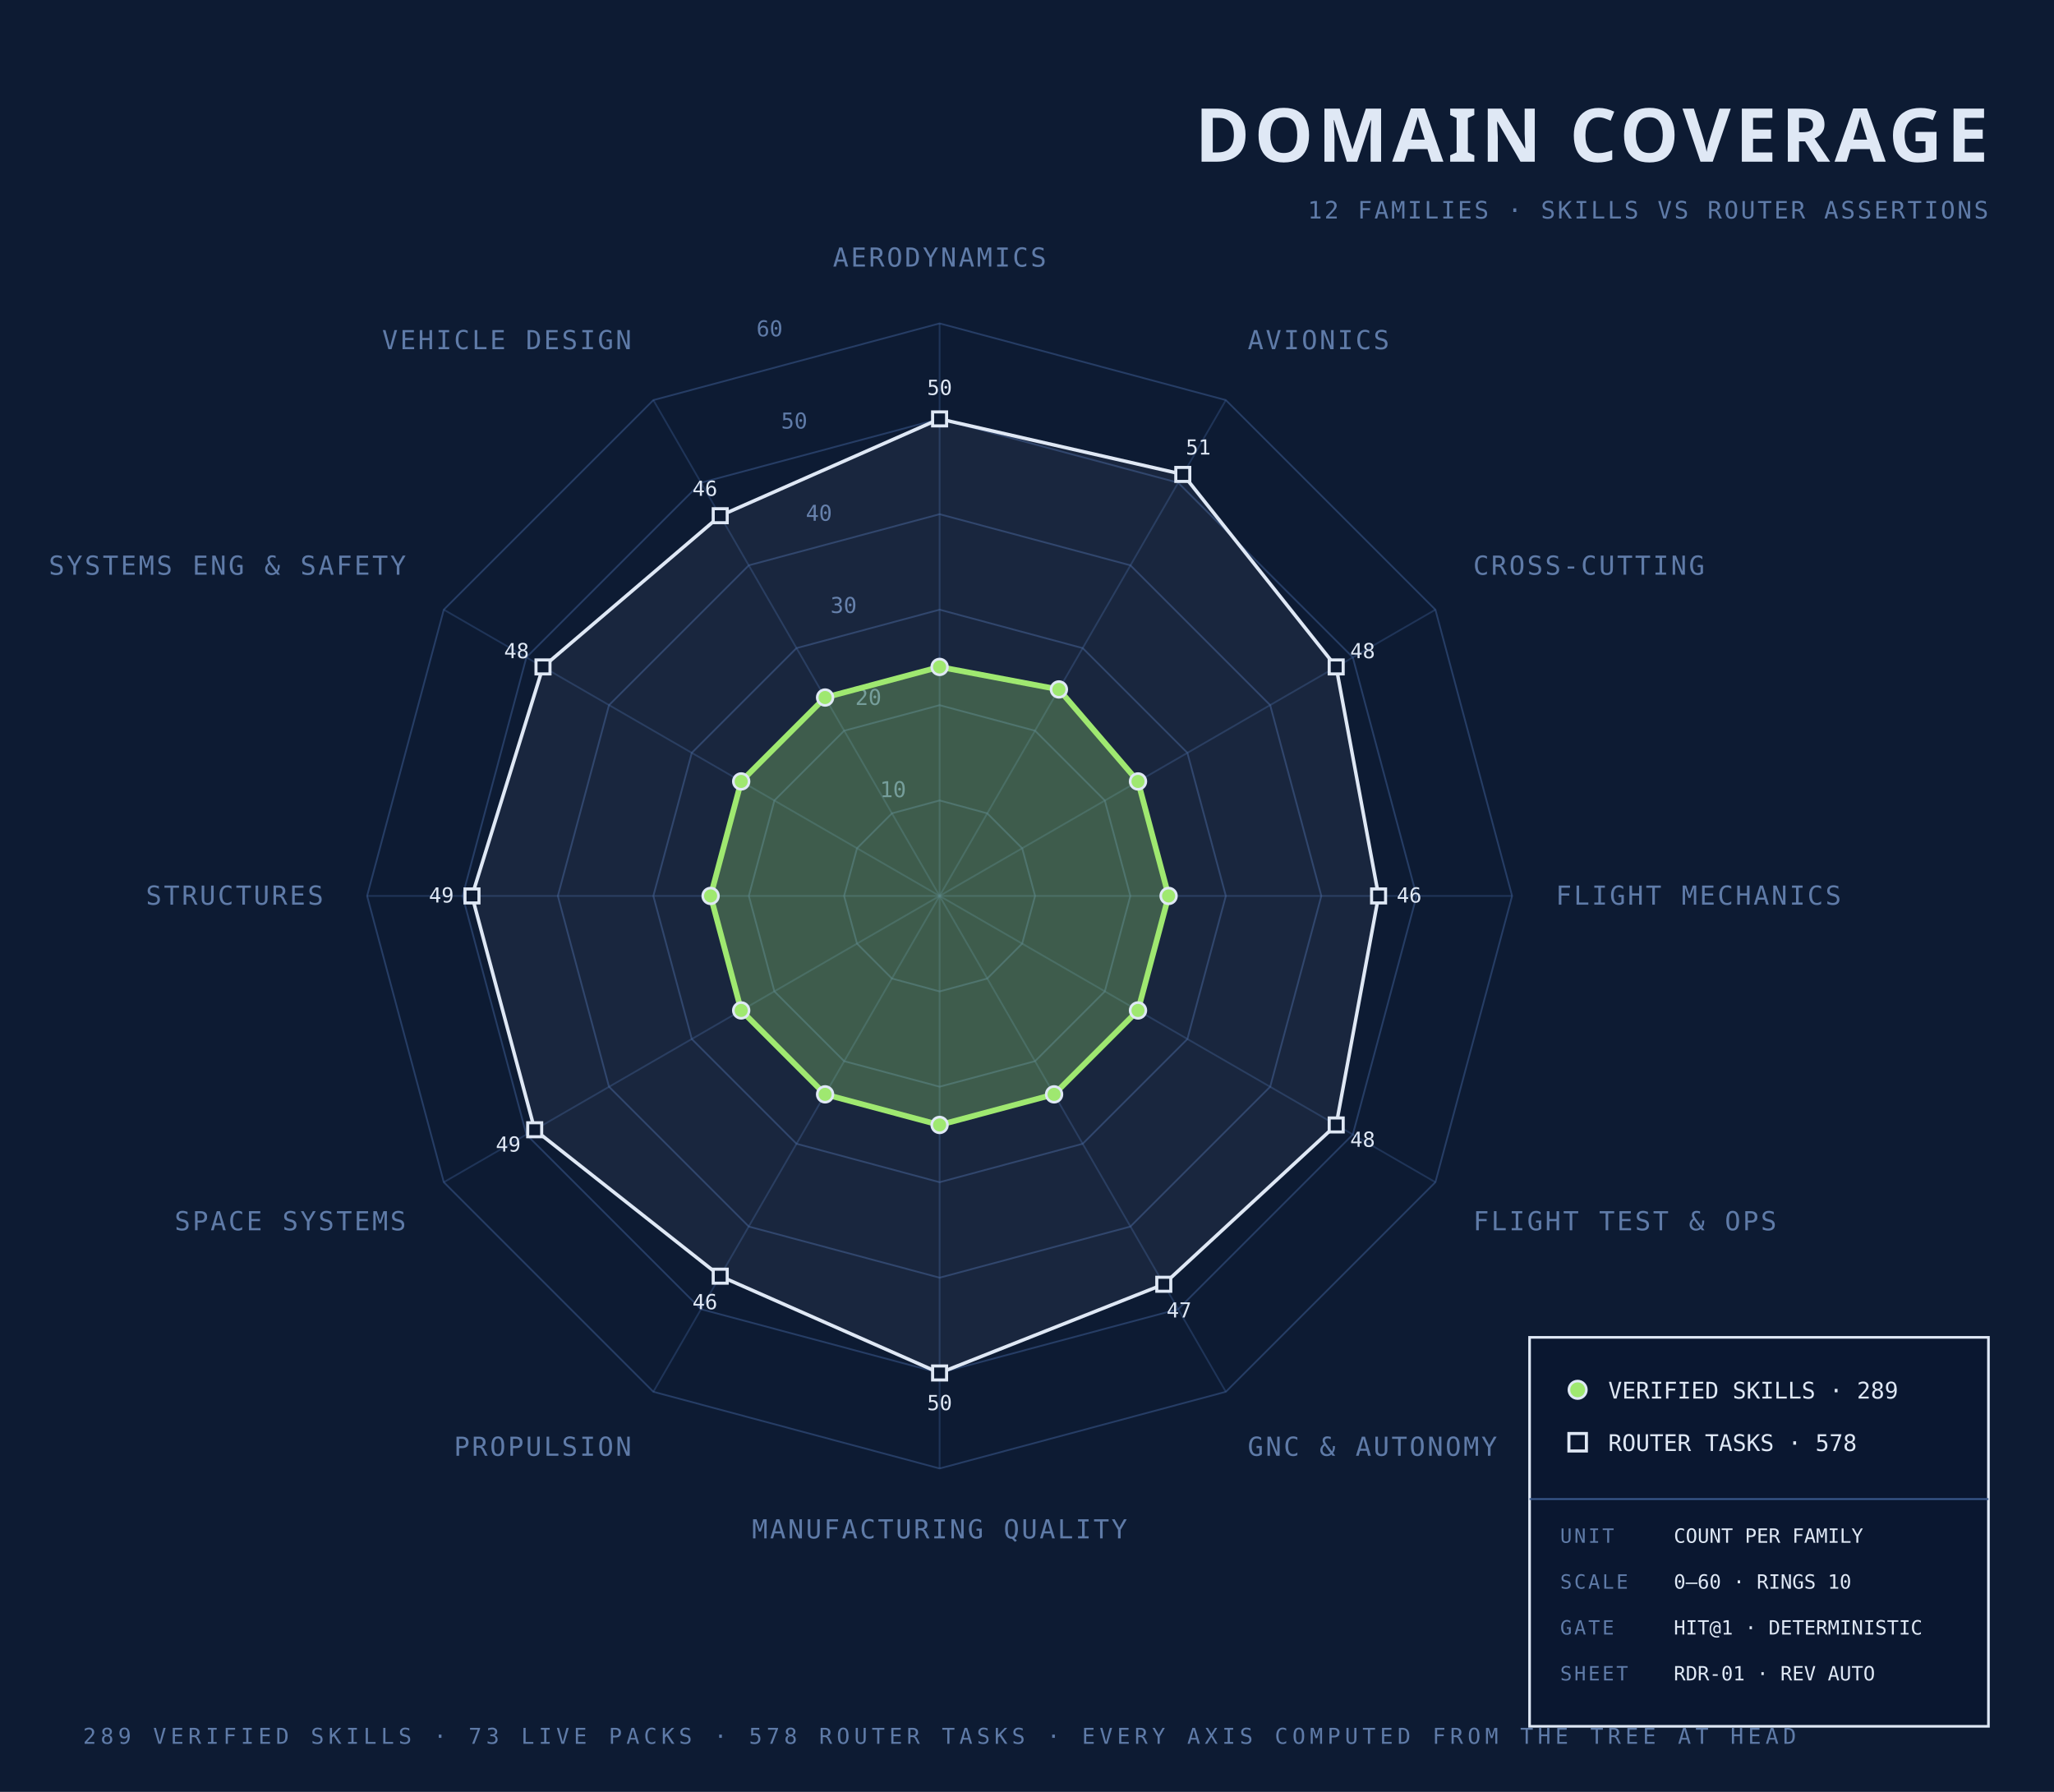
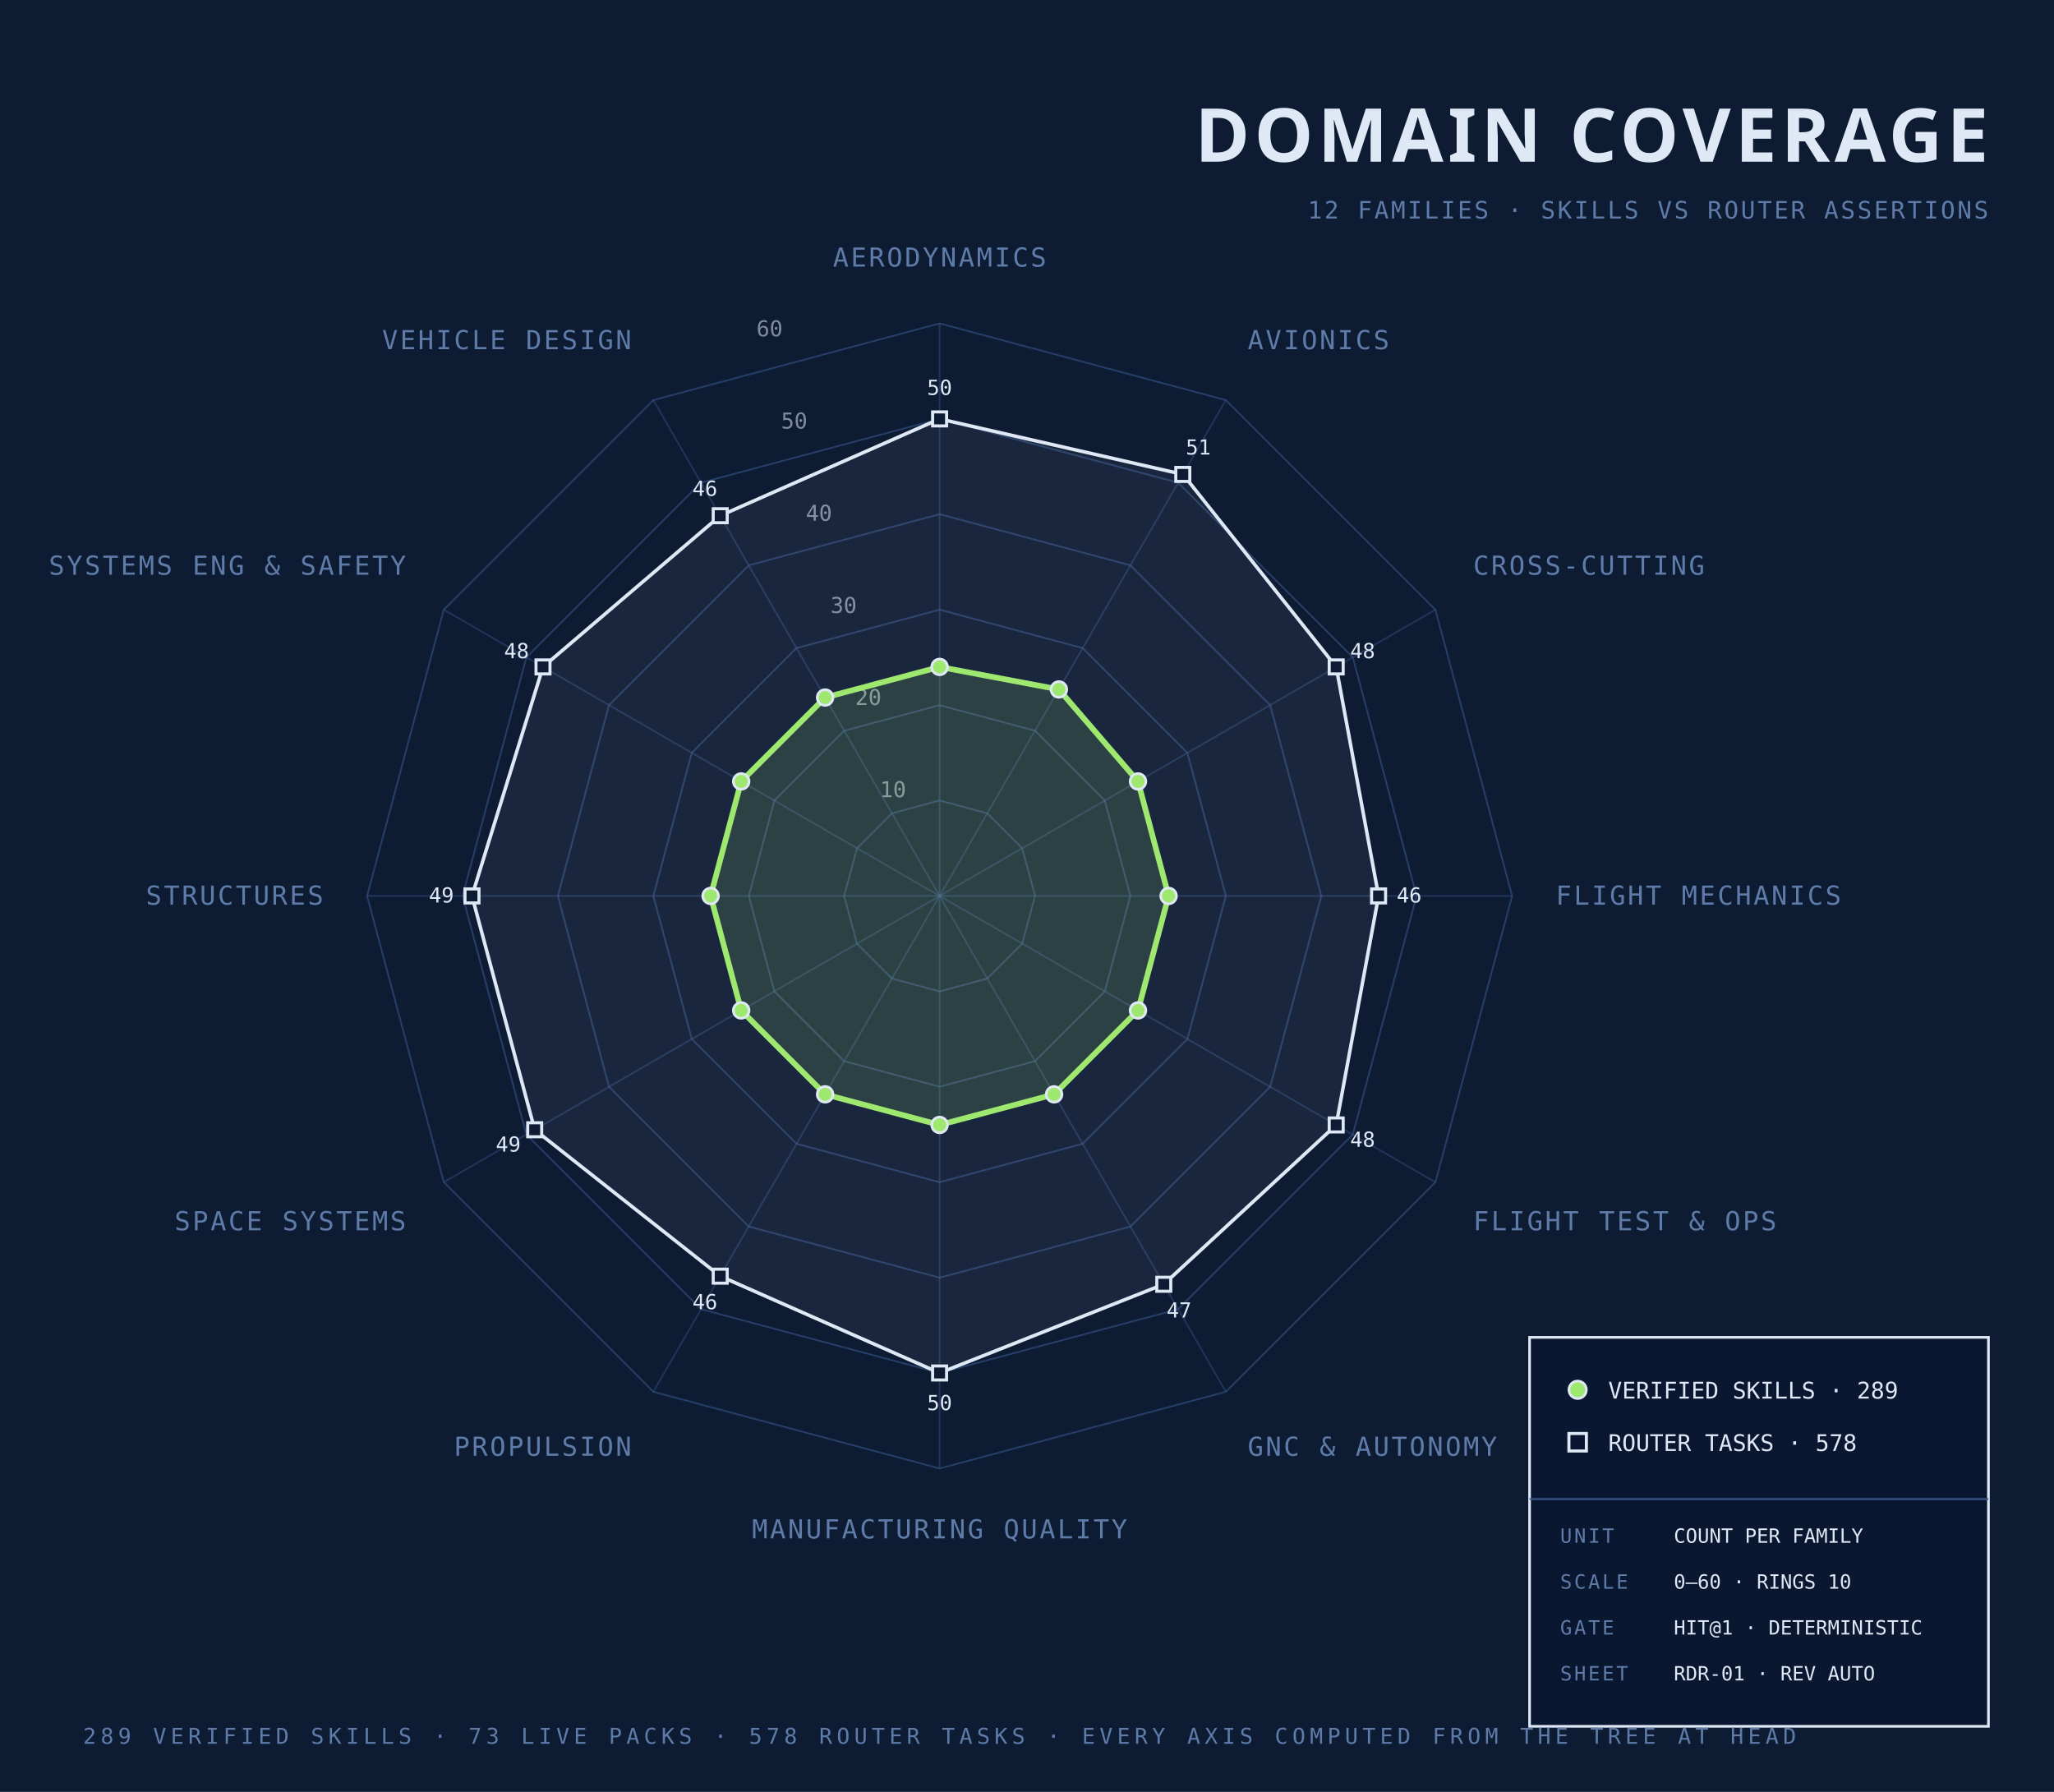
<svg xmlns="http://www.w3.org/2000/svg" width="940" height="820" viewBox="0 0 940 820">
  <style>
    .mono { font-family: "JetBrains Mono", "IBM Plex Mono", "Menlo", monospace; }
    .cond { font-family: "Barlow Condensed", "DIN Condensed", "Arial Narrow", sans-serif; font-weight: 700; text-transform: uppercase; }
+     .serif { font-family: "Instrument Serif", Georgia, serif; font-style: italic; }
  </style>
  <rect width="940" height="820" fill="#0d1b33" />
  <polygon points="430.0,366.3 451.8,372.2 467.8,388.2 473.7,410.0 467.8,431.8 451.8,447.8 430.0,453.7 408.2,447.8 392.2,431.8 386.3,410.0 392.2,388.2 408.2,372.2" fill="none" stroke="#3a5a8f" stroke-width="0.8" stroke-opacity="0.55" />
  <polygon points="430.0,322.7 473.7,334.4 505.6,366.3 517.3,410.0 505.6,453.7 473.7,485.6 430.0,497.3 386.3,485.6 354.4,453.7 342.7,410.0 354.4,366.3 386.3,334.4" fill="none" stroke="#3a5a8f" stroke-width="0.8" stroke-opacity="0.55" />
  <polygon points="430.0,279.0 495.5,296.6 543.4,344.5 561.0,410.0 543.4,475.5 495.5,523.4 430.0,541.0 364.5,523.4 316.6,475.5 299.0,410.0 316.6,344.5 364.5,296.6" fill="none" stroke="#3a5a8f" stroke-width="0.8" stroke-opacity="0.55" />
  <polygon points="430.0,235.3 517.3,258.7 581.3,322.7 604.7,410.0 581.3,497.3 517.3,561.3 430.0,584.7 342.7,561.3 278.7,497.3 255.3,410.0 278.7,322.7 342.7,258.7" fill="none" stroke="#3a5a8f" stroke-width="0.8" stroke-opacity="0.55" />
  <polygon points="430.0,191.7 539.2,220.9 619.1,300.8 648.3,410.0 619.1,519.2 539.2,599.1 430.0,628.3 320.8,599.1 240.9,519.2 211.7,410.0 240.9,300.8 320.8,220.9" fill="none" stroke="#3a5a8f" stroke-width="0.8" stroke-opacity="0.55" />
  <polygon points="430.0,148.0 561.0,183.1 656.9,279.0 692.0,410.0 656.9,541.0 561.0,636.9 430.0,672.0 299.0,636.9 203.1,541.0 168.0,410.0 203.1,279.0 299.0,183.1" fill="none" stroke="#3a5a8f" stroke-width="0.8" stroke-opacity="0.55" />
  <line x1="430" y1="410" x2="430.0" y2="148.0" stroke="#3a5a8f" stroke-width="0.8" stroke-opacity="0.4" />
  <line x1="430" y1="410" x2="561.0" y2="183.1" stroke="#3a5a8f" stroke-width="0.8" stroke-opacity="0.4" />
  <line x1="430" y1="410" x2="656.9" y2="279.0" stroke="#3a5a8f" stroke-width="0.8" stroke-opacity="0.4" />
  <line x1="430" y1="410" x2="692.0" y2="410.0" stroke="#3a5a8f" stroke-width="0.8" stroke-opacity="0.4" />
  <line x1="430" y1="410" x2="656.9" y2="541.0" stroke="#3a5a8f" stroke-width="0.8" stroke-opacity="0.4" />
  <line x1="430" y1="410" x2="561.0" y2="636.9" stroke="#3a5a8f" stroke-width="0.8" stroke-opacity="0.4" />
  <line x1="430" y1="410" x2="430.0" y2="672.0" stroke="#3a5a8f" stroke-width="0.8" stroke-opacity="0.4" />
  <line x1="430" y1="410" x2="299.0" y2="636.9" stroke="#3a5a8f" stroke-width="0.8" stroke-opacity="0.4" />
  <line x1="430" y1="410" x2="203.1" y2="541.0" stroke="#3a5a8f" stroke-width="0.8" stroke-opacity="0.4" />
  <line x1="430" y1="410" x2="168.0" y2="410.0" stroke="#3a5a8f" stroke-width="0.8" stroke-opacity="0.4" />
  <line x1="430" y1="410" x2="203.1" y2="279.0" stroke="#3a5a8f" stroke-width="0.8" stroke-opacity="0.4" />
  <line x1="430" y1="410" x2="299.0" y2="183.1" stroke="#3a5a8f" stroke-width="0.8" stroke-opacity="0.4" />
-   <text class="mono" x="414.7" y="364.8" text-anchor="end" font-size="10" fill="#5f7ba8">10</text>
-   <text class="mono" x="403.4" y="322.6" text-anchor="end" font-size="10" fill="#5f7ba8">20</text>
-   <text class="mono" x="392.1" y="280.5" text-anchor="end" font-size="10" fill="#5f7ba8">30</text>
-   <text class="mono" x="380.8" y="238.3" text-anchor="end" font-size="10" fill="#5f7ba8">40</text>
-   <text class="mono" x="369.5" y="196.1" text-anchor="end" font-size="10" fill="#5f7ba8">50</text>
-   <text class="mono" x="358.2" y="153.9" text-anchor="end" font-size="10" fill="#5f7ba8">60</text>
+   <text class="mono" x="414.7" y="364.8" text-anchor="end" font-size="10" fill="#dfe8f5" opacity="0.55">10</text>
+   <text class="mono" x="403.4" y="322.6" text-anchor="end" font-size="10" fill="#dfe8f5" opacity="0.55">20</text>
+   <text class="mono" x="392.1" y="280.5" text-anchor="end" font-size="10" fill="#dfe8f5" opacity="0.55">30</text>
+   <text class="mono" x="380.8" y="238.3" text-anchor="end" font-size="10" fill="#dfe8f5" opacity="0.55">40</text>
+   <text class="mono" x="369.5" y="196.1" text-anchor="end" font-size="10" fill="#dfe8f5" opacity="0.55">50</text>
+   <text class="mono" x="358.2" y="153.9" text-anchor="end" font-size="10" fill="#dfe8f5" opacity="0.55">60</text>
  <text class="mono" x="430.0" y="122.0" text-anchor="middle" font-size="12" fill="#5f7ba8" letter-spacing="1">AERODYNAMICS</text>
  <text class="mono" x="571.0" y="159.8" text-anchor="start" font-size="12" fill="#5f7ba8" letter-spacing="1">AVIONICS</text>
  <text class="mono" x="674.2" y="263.0" text-anchor="start" font-size="12" fill="#5f7ba8" letter-spacing="1">CROSS-CUTTING</text>
  <text class="mono" x="712.0" y="414.0" text-anchor="start" font-size="12" fill="#5f7ba8" letter-spacing="1">FLIGHT MECHANICS</text>
  <text class="mono" x="674.2" y="563.0" text-anchor="start" font-size="12" fill="#5f7ba8" letter-spacing="1">FLIGHT TEST &amp; OPS</text>
  <text class="mono" x="571.0" y="666.2" text-anchor="start" font-size="12" fill="#5f7ba8" letter-spacing="1">GNC &amp; AUTONOMY</text>
  <text class="mono" x="430.0" y="704.0" text-anchor="middle" font-size="12" fill="#5f7ba8" letter-spacing="1">MANUFACTURING QUALITY</text>
  <text class="mono" x="289.0" y="666.2" text-anchor="end" font-size="12" fill="#5f7ba8" letter-spacing="1">PROPULSION</text>
  <text class="mono" x="185.8" y="563.0" text-anchor="end" font-size="12" fill="#5f7ba8" letter-spacing="1">SPACE SYSTEMS</text>
  <text class="mono" x="148.0" y="414.0" text-anchor="end" font-size="12" fill="#5f7ba8" letter-spacing="1">STRUCTURES</text>
  <text class="mono" x="185.8" y="263.0" text-anchor="end" font-size="12" fill="#5f7ba8" letter-spacing="1">SYSTEMS ENG &amp; SAFETY</text>
  <text class="mono" x="289.0" y="159.8" text-anchor="end" font-size="12" fill="#5f7ba8" letter-spacing="1">VEHICLE DESIGN</text>
  <polygon points="430.0,191.7 541.4,217.1 611.5,305.2 630.9,410.0 611.5,514.8 532.6,587.7 430.0,628.3 329.6,584.0 244.7,517.0 216.0,410.0 248.5,305.2 329.6,236.0" fill="#dfe8f5" fill-opacity="0.06" stroke="#dfe8f5" stroke-width="1.6" />
  <rect x="426.8" y="188.5" width="6.4" height="6.4" fill="#0d1b33" stroke="#dfe8f5" stroke-width="1.4" />
  <rect x="538.1" y="213.9" width="6.4" height="6.4" fill="#0d1b33" stroke="#dfe8f5" stroke-width="1.4" />
  <rect x="608.3" y="302.0" width="6.4" height="6.4" fill="#0d1b33" stroke="#dfe8f5" stroke-width="1.4" />
  <rect x="627.7" y="406.8" width="6.4" height="6.4" fill="#0d1b33" stroke="#dfe8f5" stroke-width="1.4" />
  <rect x="608.3" y="511.6" width="6.4" height="6.4" fill="#0d1b33" stroke="#dfe8f5" stroke-width="1.4" />
  <rect x="529.4" y="584.5" width="6.4" height="6.4" fill="#0d1b33" stroke="#dfe8f5" stroke-width="1.4" />
  <rect x="426.8" y="625.1" width="6.4" height="6.4" fill="#0d1b33" stroke="#dfe8f5" stroke-width="1.4" />
  <rect x="326.4" y="580.8" width="6.4" height="6.4" fill="#0d1b33" stroke="#dfe8f5" stroke-width="1.4" />
  <rect x="241.5" y="513.8" width="6.4" height="6.4" fill="#0d1b33" stroke="#dfe8f5" stroke-width="1.4" />
  <rect x="212.8" y="406.8" width="6.4" height="6.4" fill="#0d1b33" stroke="#dfe8f5" stroke-width="1.4" />
  <rect x="245.3" y="302.0" width="6.4" height="6.4" fill="#0d1b33" stroke="#dfe8f5" stroke-width="1.4" />
  <rect x="326.4" y="232.8" width="6.4" height="6.4" fill="#0d1b33" stroke="#dfe8f5" stroke-width="1.4" />
-   <polygon points="430.0,305.2 484.6,315.5 520.8,357.6 534.8,410.0 520.8,462.4 482.4,500.8 430.0,514.8 377.6,500.8 339.2,462.4 325.2,410.0 339.2,357.6 377.6,319.2" fill="#9fe870" fill-opacity="0.28" stroke="#9fe870" stroke-width="2.6" />
+   <polygon points="430.0,305.2 484.6,315.5 520.8,357.6 534.8,410.0 520.8,462.4 482.4,500.8 430.0,514.8 377.6,500.8 339.2,462.4 325.2,410.0 339.2,357.6 377.6,319.2" fill="#9fe870" fill-opacity="0.14" stroke="#9fe870" stroke-width="2.6" />
  <circle cx="430.0" cy="305.2" r="3.6" fill="#9fe870" stroke="#dfe8f5" stroke-width="1.2" />
  <circle cx="484.6" cy="315.5" r="3.6" fill="#9fe870" stroke="#dfe8f5" stroke-width="1.2" />
  <circle cx="520.8" cy="357.6" r="3.6" fill="#9fe870" stroke="#dfe8f5" stroke-width="1.2" />
  <circle cx="534.8" cy="410.0" r="3.6" fill="#9fe870" stroke="#dfe8f5" stroke-width="1.2" />
  <circle cx="520.8" cy="462.4" r="3.6" fill="#9fe870" stroke="#dfe8f5" stroke-width="1.2" />
  <circle cx="482.4" cy="500.8" r="3.6" fill="#9fe870" stroke="#dfe8f5" stroke-width="1.2" />
  <circle cx="430.0" cy="514.8" r="3.6" fill="#9fe870" stroke="#dfe8f5" stroke-width="1.2" />
  <circle cx="377.6" cy="500.8" r="3.6" fill="#9fe870" stroke="#dfe8f5" stroke-width="1.2" />
  <circle cx="339.2" cy="462.4" r="3.6" fill="#9fe870" stroke="#dfe8f5" stroke-width="1.2" />
  <circle cx="325.2" cy="410.0" r="3.6" fill="#9fe870" stroke="#dfe8f5" stroke-width="1.2" />
  <circle cx="339.2" cy="357.6" r="3.6" fill="#9fe870" stroke="#dfe8f5" stroke-width="1.2" />
  <circle cx="377.6" cy="319.2" r="3.6" fill="#9fe870" stroke="#dfe8f5" stroke-width="1.2" />
  <text class="mono" x="430.0" y="180.7" text-anchor="middle" font-size="9.5" fill="#dfe8f5">50</text>
  <text class="mono" x="548.4" y="208.0" text-anchor="middle" font-size="9.5" fill="#dfe8f5">51</text>
  <text class="mono" x="623.6" y="301.2" text-anchor="middle" font-size="9.5" fill="#dfe8f5">48</text>
  <text class="mono" x="644.9" y="413.0" text-anchor="middle" font-size="9.5" fill="#dfe8f5">46</text>
  <text class="mono" x="623.6" y="524.8" text-anchor="middle" font-size="9.5" fill="#dfe8f5">48</text>
  <text class="mono" x="539.6" y="602.9" text-anchor="middle" font-size="9.5" fill="#dfe8f5">47</text>
  <text class="mono" x="430.0" y="645.3" text-anchor="middle" font-size="9.5" fill="#dfe8f5">50</text>
  <text class="mono" x="322.6" y="599.1" text-anchor="middle" font-size="9.5" fill="#dfe8f5">46</text>
  <text class="mono" x="232.6" y="527.0" text-anchor="middle" font-size="9.5" fill="#dfe8f5">49</text>
  <text class="mono" x="202.0" y="413.0" text-anchor="middle" font-size="9.5" fill="#dfe8f5">49</text>
  <text class="mono" x="236.4" y="301.2" text-anchor="middle" font-size="9.5" fill="#dfe8f5">48</text>
  <text class="mono" x="322.6" y="226.9" text-anchor="middle" font-size="9.5" fill="#dfe8f5">46</text>
  <text class="cond" x="910.0" y="74.0" text-anchor="end" font-size="34" fill="#dfe8f5" letter-spacing="2">DOMAIN COVERAGE</text>
  <text class="mono" x="910.0" y="100.0" text-anchor="end" font-size="11" fill="#5f7ba8" letter-spacing="1">12 FAMILIES · SKILLS VS ROUTER ASSERTIONS</text>
  <rect x="700" y="612" width="210" height="178" fill="#0a1730" stroke="#dfe8f5" stroke-width="1.2" />
  <line x1="700" y1="686" x2="910" y2="686" stroke="#3a5a8f" stroke-width="0.8" />
  <circle cx="722" cy="636" r="4" fill="#9fe870" stroke="#dfe8f5" stroke-width="1.2" />
  <text class="mono" x="736.0" y="640.0" text-anchor="start" font-size="10.5" fill="#dfe8f5">VERIFIED SKILLS · 289</text>
  <rect x="718" y="656" width="8" height="8" fill="none" stroke="#dfe8f5" stroke-width="1.4" />
  <text class="mono" x="736.0" y="664.0" text-anchor="start" font-size="10.5" fill="#dfe8f5">ROUTER TASKS · 578</text>
  <text class="mono" x="714.0" y="706.0" text-anchor="start" font-size="9" fill="#5f7ba8" letter-spacing="1">UNIT</text>
  <text class="mono" x="766.0" y="706.0" text-anchor="start" font-size="9" fill="#dfe8f5">COUNT PER FAMILY</text>
  <text class="mono" x="714.0" y="727.0" text-anchor="start" font-size="9" fill="#5f7ba8" letter-spacing="1">SCALE</text>
  <text class="mono" x="766.0" y="727.0" text-anchor="start" font-size="9" fill="#dfe8f5">0–60 · RINGS 10</text>
  <text class="mono" x="714.0" y="748.0" text-anchor="start" font-size="9" fill="#5f7ba8" letter-spacing="1">GATE</text>
  <text class="mono" x="766.0" y="748.0" text-anchor="start" font-size="9" fill="#dfe8f5">HIT@1 · DETERMINISTIC</text>
  <text class="mono" x="714.0" y="769.0" text-anchor="start" font-size="9" fill="#5f7ba8" letter-spacing="1">SHEET</text>
  <text class="mono" x="766.0" y="769.0" text-anchor="start" font-size="9" fill="#dfe8f5">RDR-01 · REV AUTO</text>
  <text class="mono" x="430.0" y="798.0" text-anchor="middle" font-size="10" fill="#5f7ba8" letter-spacing="2">289 VERIFIED SKILLS · 73 LIVE PACKS · 578 ROUTER TASKS · EVERY AXIS COMPUTED FROM THE TREE AT HEAD</text>
</svg>
